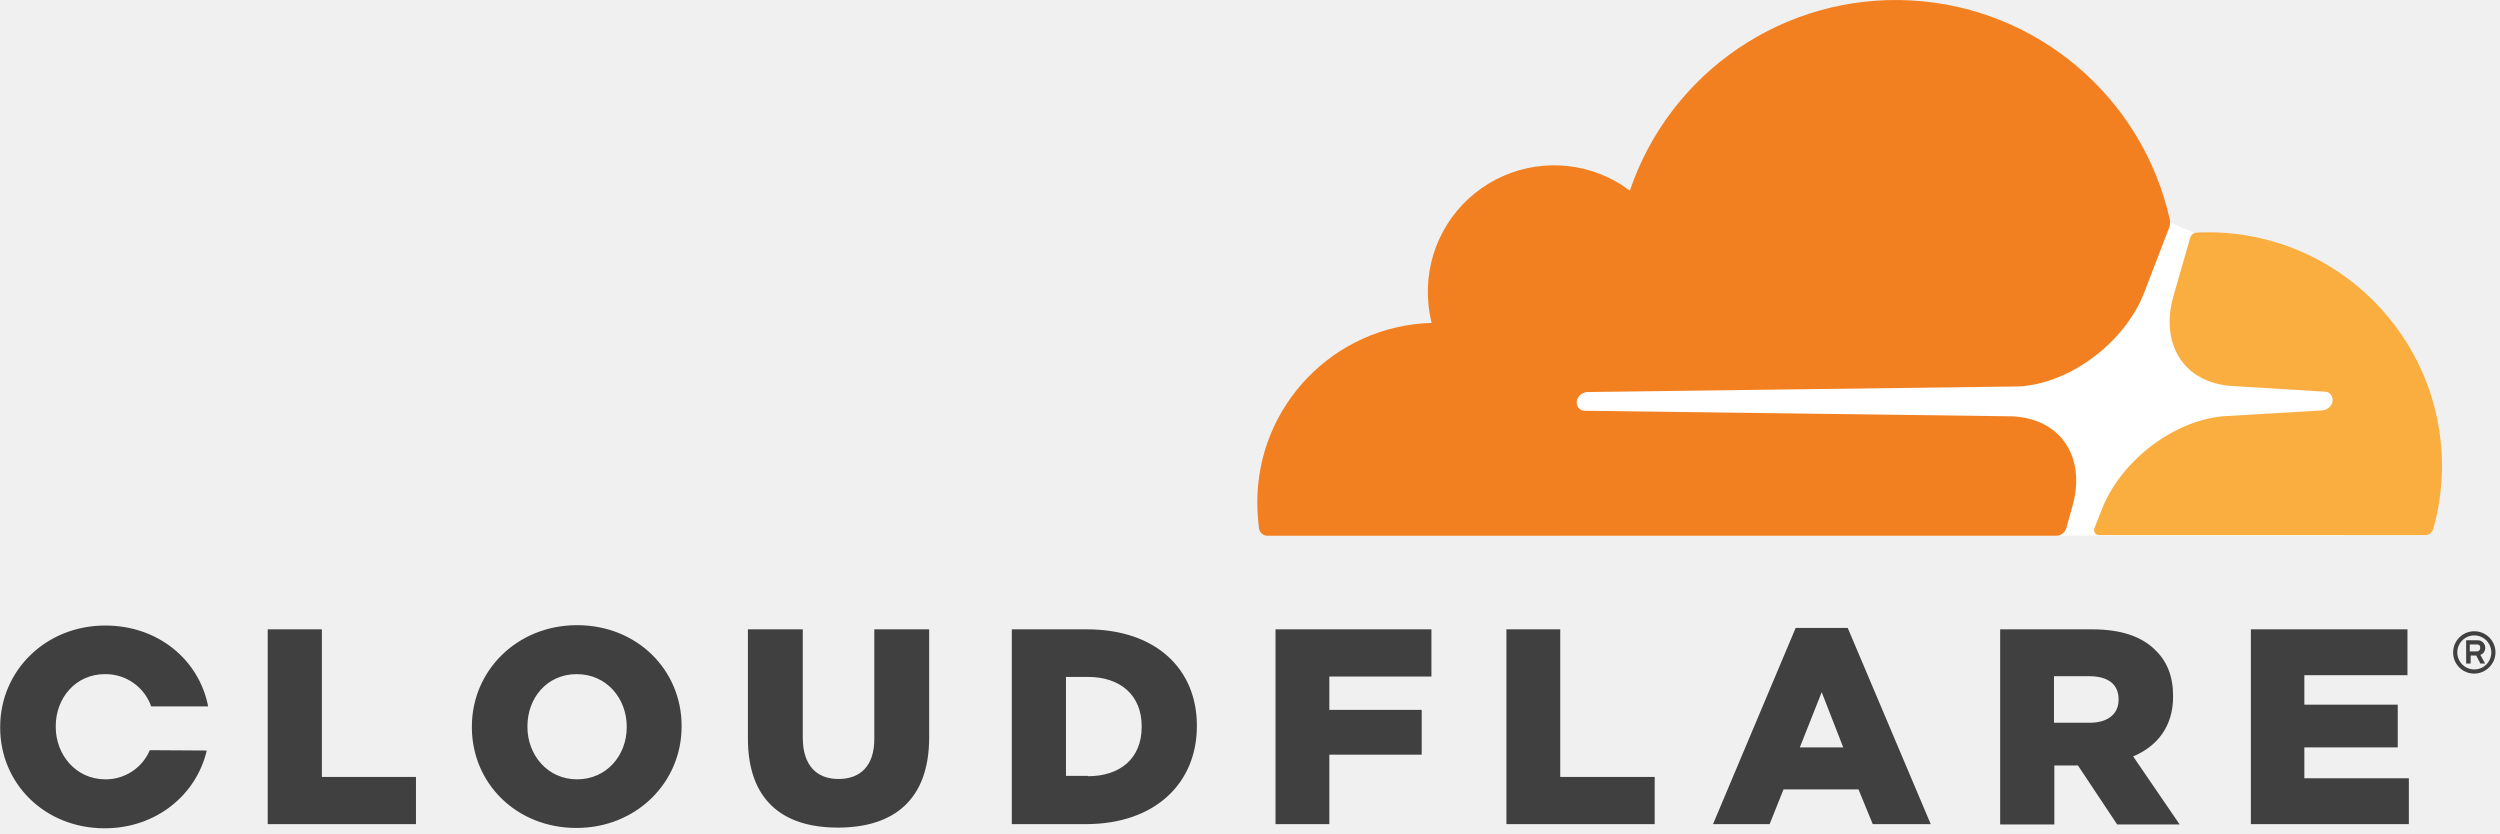
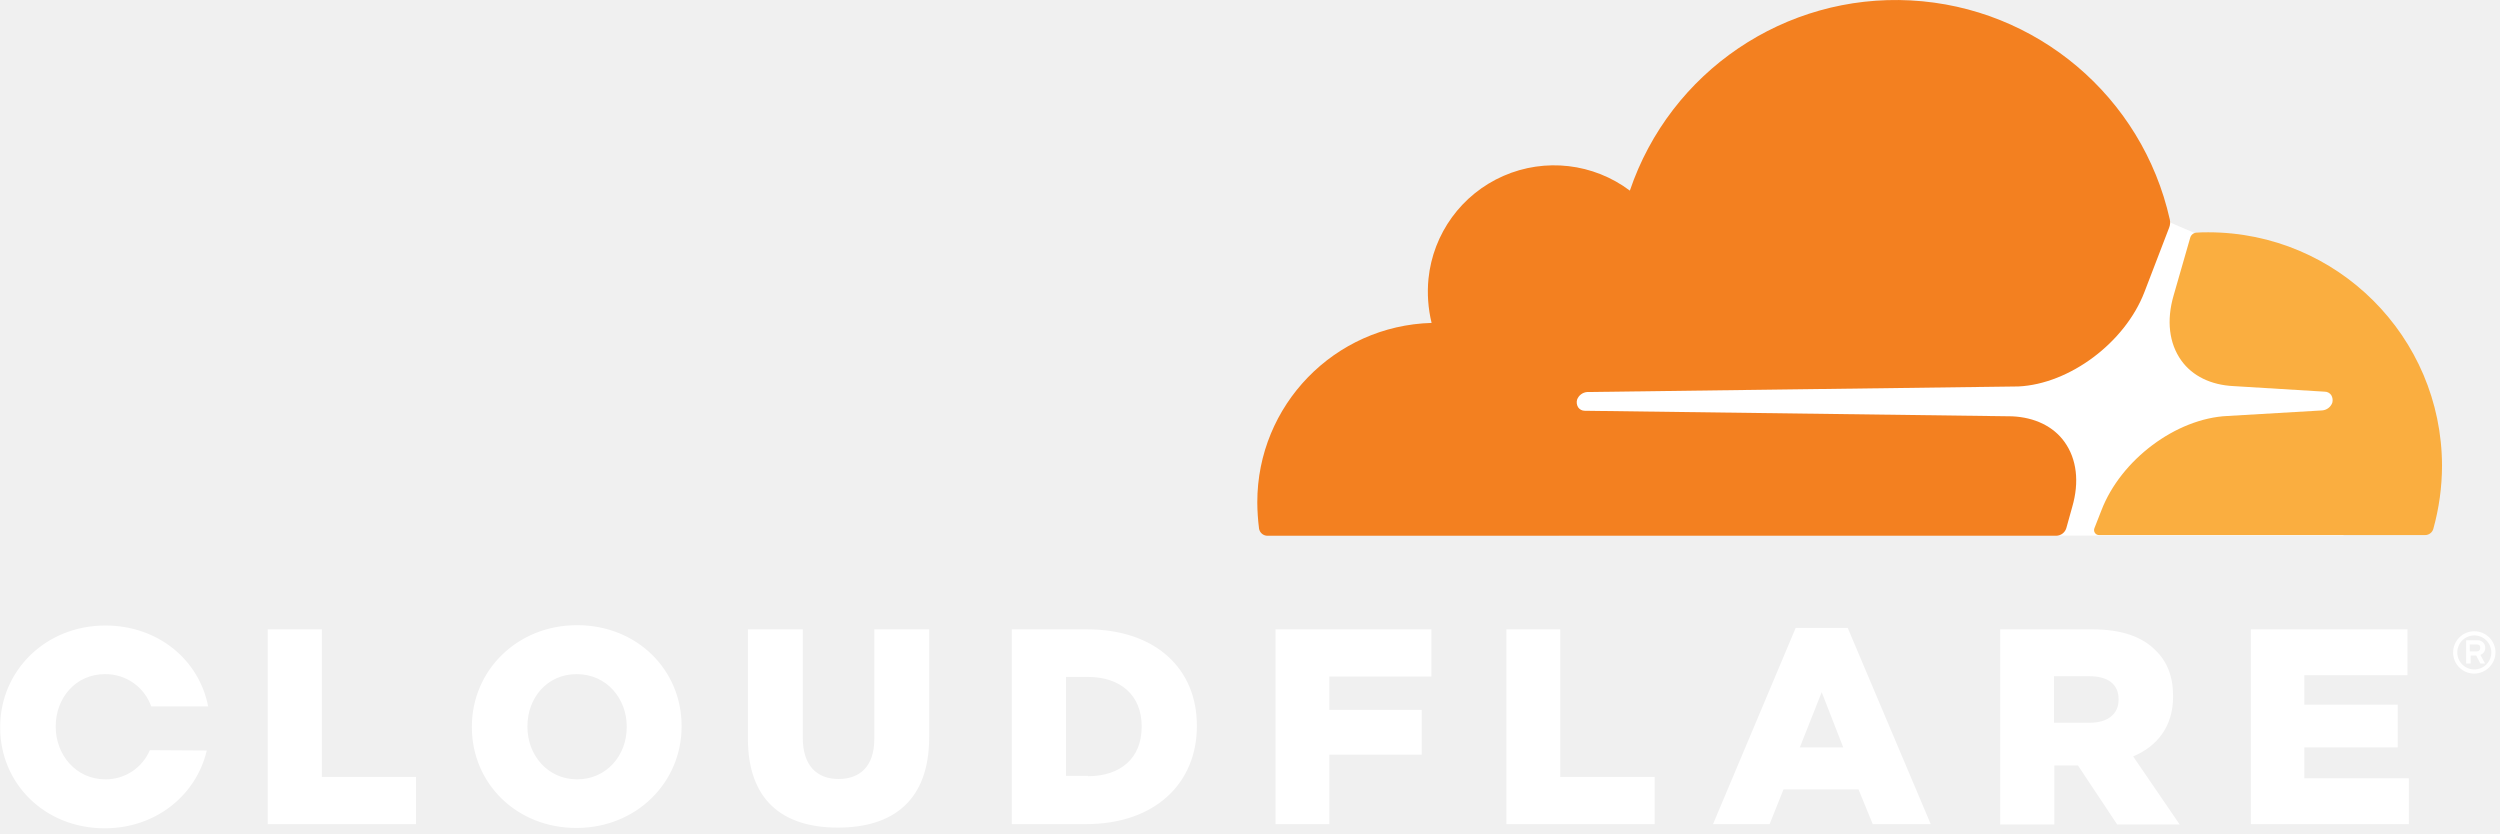
<svg xmlns="http://www.w3.org/2000/svg" viewBox="0 0 720 240">
-   <path fill="#404041" d="M712.6 194a6.06 6.06 0 0 1-6.1-6.1 6.1 6.1 0 1 1 12.2 0 6.19 6.19 0 0 1-6.1 6.1m0-11a4.9 4.9 0 1 0 4.9 4.9 4.91 4.91 0 0 0-4.9-4.9m3.1 8.1h-1.35l-1.2-2.3h-1.6v2.3h-1.3v-6.7h3.2a2.13 2.13 0 0 1 2.3 2.2 2.08 2.08 0 0 1-1.4 2zm-2.4-3.5a.94.94 0 0 0 1-1c0-.8-.4-1-1-1h-2v2zm-636.2-6.35h15.6v42.5h27.1v13.6H77.1zm58.8 28.2v-.2c0-16.1 13-29.2 30.3-29.2s30.1 12.9 30.1 29v.2c0 16.1-13 29.2-30.3 29.2s-30.1-12.9-30.1-29m44.6 0v-.2c0-8.1-5.8-15.1-14.4-15.1s-14.2 6.9-14.2 15v.2c0 8.1 5.8 15.1 14.3 15.1s14.3-6.9 14.3-15m34.9 3.3v-31.5h15.8v31.2c0 8.1 4.1 11.9 10.3 11.9s10.3-3.7 10.3-11.5v-31.6h15.8v31.1c0 18.1-10.3 26-26.3 26s-25.9-8-25.9-25.6m76-31.5H313c20 0 31.7 11.5 31.7 27.7v.2c0 16.2-11.8 28.2-32 28.2h-21.3v-56.1zm21.9 42.3c9.3 0 15.5-5.1 15.5-14.2v-.2c0-9-6.2-14.2-15.5-14.2H307v28.5h6.35zm54.05-42.3h44.9v13.6h-29.4v9.6h26.6v12.9h-26.6v20h-15.5zm66.5 0h15.5v42.5h27.2v13.6h-42.7zm83.3-.4h15l23.9 56.5h-16.7l-4.1-10h-21.6l-4 10h-16.3l23.8-56.5zm13.7 34.4l-6.2-15.9-6.3 15.9zm45.2-34h26.5c8.6 0 14.5 2.2 18.3 6.1 3.3 3.2 5 7.5 5 13.1v.2c0 8.6-4.6 14.3-11.5 17.2l13.4 19.6h-18l-11.3-17h-6.8v17h-15.6v-56.2zm25.8 26.9c5.3 0 8.3-2.6 8.3-6.6v-.2c0-4.4-3.2-6.6-8.4-6.6h-10.2v13.4zm46.4-26.9h45.1v13.2h-29.7v8.5h26.9v12.3h-26.9v8.9h30.1v13.2h-45.5zm-605.1 34.8a13.79 13.79 0 0 1-12.8 8.4c-8.5 0-14.3-7.1-14.3-15.1v-.2c0-8.1 5.7-15 14.2-15a13.93 13.93 0 0 1 13.3 9.3h16.4c-2.6-13.4-14.4-23.3-29.6-23.3-17.3 0-30.3 13.1-30.3 29.2v.2c0 16.1 12.8 29 30.1 29 14.8 0 26.4-9.6 29.4-22.4l-16.4-.1z" />
+   <path fill="#fff" d="M712.6 194a6.06 6.06 0 0 1-6.1-6.1 6.1 6.1 0 1 1 12.2 0 6.19 6.19 0 0 1-6.1 6.1m0-11a4.9 4.9 0 1 0 4.9 4.9 4.91 4.91 0 0 0-4.9-4.9m3.1 8.1h-1.35l-1.2-2.3h-1.6v2.3h-1.3v-6.7h3.2a2.13 2.13 0 0 1 2.3 2.2 2.08 2.08 0 0 1-1.4 2zm-2.4-3.5a.94.94 0 0 0 1-1c0-.8-.4-1-1-1h-2v2zm-636.2-6.35h15.6v42.5h27.1v13.6H77.1zm58.8 28.2v-.2c0-16.1 13-29.2 30.3-29.2s30.1 12.9 30.1 29v.2c0 16.1-13 29.2-30.3 29.2s-30.1-12.9-30.1-29m44.6 0v-.2c0-8.1-5.8-15.1-14.4-15.1s-14.2 6.9-14.2 15v.2c0 8.1 5.8 15.1 14.3 15.1s14.3-6.9 14.3-15m34.9 3.3v-31.5h15.8v31.2c0 8.1 4.1 11.9 10.3 11.9s10.3-3.7 10.3-11.5v-31.6h15.8v31.1c0 18.1-10.3 26-26.3 26s-25.9-8-25.9-25.6m76-31.5H313c20 0 31.7 11.5 31.7 27.7v.2c0 16.2-11.8 28.2-32 28.2h-21.3v-56.1zm21.9 42.3c9.3 0 15.5-5.1 15.5-14.2v-.2c0-9-6.2-14.2-15.5-14.2H307v28.5h6.35zm54.05-42.3h44.9v13.6h-29.4v9.6h26.6v12.9h-26.6v20h-15.5zm66.5 0h15.5v42.5h27.2v13.6h-42.7zm83.3-.4h15l23.9 56.5h-16.7l-4.1-10h-21.6l-4 10h-16.3l23.8-56.5zm13.7 34.4l-6.2-15.9-6.3 15.9zm45.2-34h26.5c8.6 0 14.5 2.2 18.3 6.1 3.3 3.2 5 7.5 5 13.1v.2c0 8.6-4.6 14.3-11.5 17.2l13.4 19.6h-18l-11.3-17h-6.8v17h-15.6v-56.2zm25.8 26.9c5.3 0 8.3-2.6 8.3-6.6v-.2c0-4.4-3.2-6.6-8.4-6.6h-10.2v13.4zm46.4-26.9h45.1v13.2h-29.7v8.5h26.9v12.3h-26.9v8.9h30.1v13.2h-45.5zm-605.1 34.8a13.79 13.79 0 0 1-12.8 8.4c-8.5 0-14.3-7.1-14.3-15.1v-.2c0-8.1 5.7-15 14.2-15a13.93 13.93 0 0 1 13.3 9.3h16.4c-2.6-13.4-14.4-23.3-29.6-23.3-17.3 0-30.3 13.1-30.3 29.2v.2c0 16.1 12.8 29 30.1 29 14.8 0 26.4-9.6 29.4-22.4l-16.4-.1z" />
  <path fill="#fff" d="M674.9 91.7L632 67.1l-7.4-3.2-175.5 1.2v89.15h225.8z" />
  <path fill="#f38020" d="M596.8 146c2.1-7.2 1.3-13.8-2.2-18.7-3.2-4.5-8.6-7.1-15.1-7.4l-123.1-1.6a2.28 2.28 0 0 1-1.9-1 2.76 2.76 0 0 1-.3-2.2 3.38 3.38 0 0 1 2.9-2.2l124.2-1.6c14.7-.7 30.7-12.6 36.3-27.2l7.1-18.5a4 4 0 0 0 .2-2.4 80.87 80.87 0 0 0-155.5-8.3 36.35 36.35 0 0 0-58 25.4 38.18 38.18 0 0 0 .9 12.7 51.66 51.66 0 0 0-50.2 51.7 63 63 0 0 0 .5 7.5 2.46 2.46 0 0 0 2.4 2.1h227.2a3.09 3.09 0 0 0 2.9-2.2l1.7-6.1z" />
  <path fill="#faae40" d="M636 66.9c-1.1 0-2.3 0-3.4.1a2 2 0 0 0-1.8 1.4L626 85.1c-2.1 7.2-1.3 13.8 2.2 18.7 3.2 4.5 8.6 7.1 15.1 7.4l26.2 1.6a2.28 2.28 0 0 1 1.9 1 2.82 2.82 0 0 1 .3 2.2 3.38 3.38 0 0 1-2.9 2.2l-27.3 1.6c-14.8.7-30.7 12.6-36.3 27.2l-2 5.1a1.44 1.44 0 0 0 1.4 2h93.8a2.46 2.46 0 0 0 2.4-1.8 68.35 68.35 0 0 0 2.5-18.2A67.37 67.37 0 0 0 636 66.9" />
</svg>
